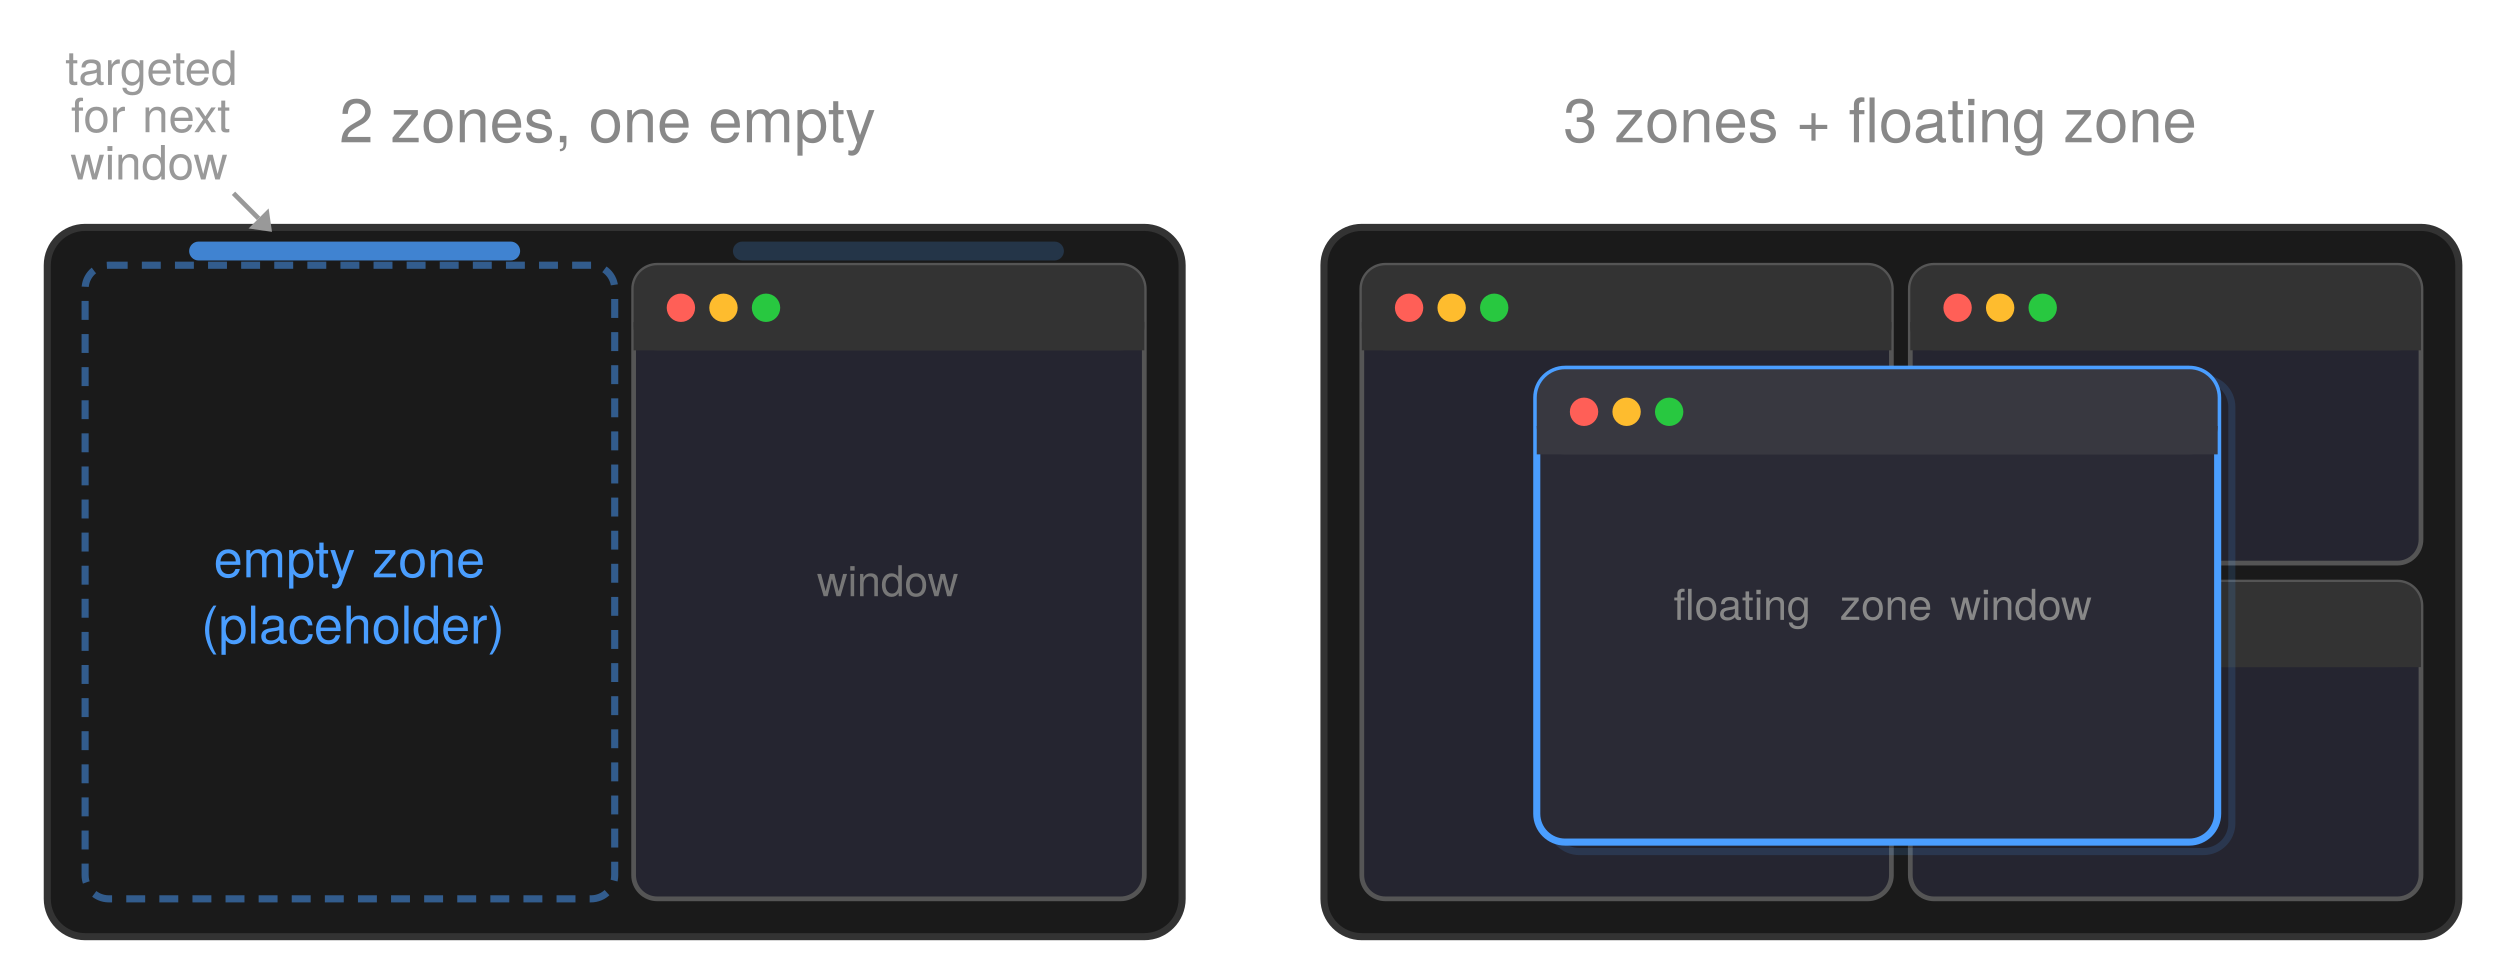
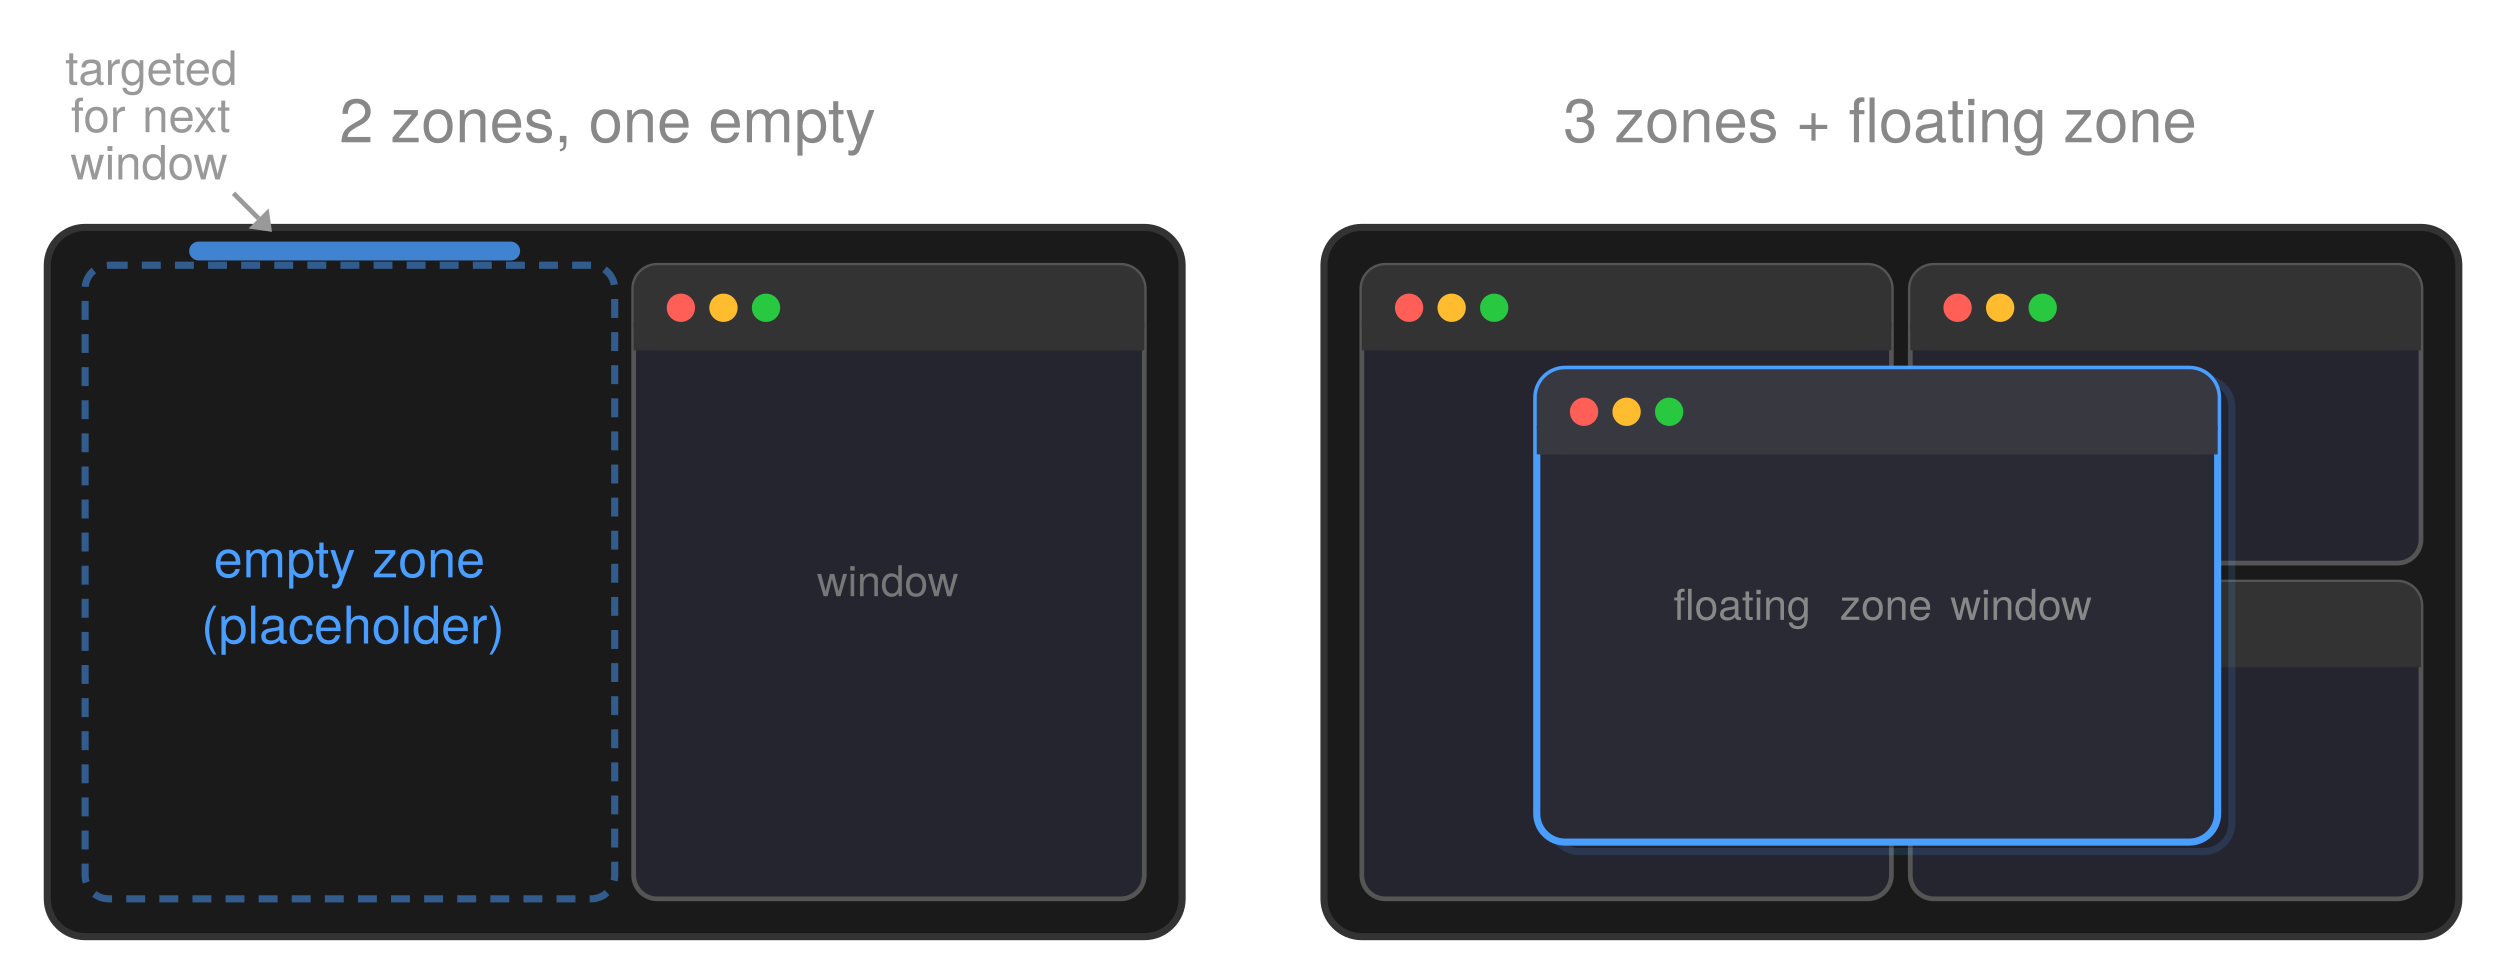
<svg xmlns="http://www.w3.org/2000/svg" id="Layer_1" version="1.1" viewBox="0 0 528.71 206.96">
  <defs>
    <style>
      .st0 {
        font-size: 10px;
      }

-       .st0, .st1, .st2, .st3, .st4, .st5, .st6, .st7, .st8, .st9 {
+       .st0, .st1, .st2, .st3, .st4, .st5, .st6, .st7, .st8 {
        isolation: isolate;
      }

      .st0, .st1, .st2, .st3, .st5 {
        font-family: HelveticaNeue-Medium, 'Helvetica Neue';
        font-weight: 500;
      }

-       .st0, .st10 {
+       .st0, .st9 {
        fill: #999;
      }

      .st1 {
        font-size: 11px;
      }

-       .st1, .st8, .st9 {
+       .st1, .st8 {
        fill: #4a9eff;
      }

      .st2 {
        font-size: 13px;
      }

      .st2, .st3 {
        fill: #888;
      }

-       .st11 {
+       .st10 {
        fill: #2a2a35;
      }

-       .st11, .st12, .st6, .st7 {
+       .st10, .st11, .st6, .st7 {
        stroke-width: 1.5px;
      }

-       .st11, .st6, .st7 {
+       .st10, .st6, .st7 {
        stroke: #4a9eff;
      }

      .st3, .st5 {
        font-size: 9px;
      }

+       .st12 {
+         fill: #febc2e;
+       }
+ 
      .st13 {
-         fill: #febc2e;
+         fill: #383840;
      }

      .st14 {
-         fill: #383840;
+         fill: #ff5f57;
      }

      .st15 {
-         fill: #ff5f57;
-       }
- 
-       .st16 {
        stroke: #999;
      }

-       .st16, .st6 {
+       .st15, .st6 {
        fill: none;
      }

      .st5 {
        fill: #777;
      }

-       .st12 {
+       .st11 {
        stroke: #333;
      }

-       .st12, .st7 {
+       .st11, .st7 {
        fill: #1a1a1a;
      }

-       .st17 {
+       .st16 {
        fill: #252530;
        stroke: #555;
      }

      .st6 {
        opacity: .5;
        stroke-dasharray: 4 3;
      }

      .st7 {
        opacity: .15;
      }

      .st8 {
        opacity: .8;
      }

-       .st9 {
-         opacity: .2;
+       .st17 {
+         fill: #333;
      }

      .st18 {
-         fill: #333;
-       }
- 
-       .st19 {
        fill: #28c840;
      }
    </style>
  </defs>
  <g>
    <g class="st4">
-       <text class="st2" transform="translate(71.76 30.09)">
-         <tspan x="0" y="0">2 zones, one empty</tspan>
-       </text>
-     </g>
-     <rect class="st12" x="10" y="48.09" width="240" height="150" rx="8" ry="8" />
+       <g class="st4">
+         <text class="st2" transform="translate(71.76 30.09)">
+           <tspan x="0" y="0">2 zones, one empty</tspan>
+         </text>
+       </g>
+     </g>
+     <rect class="st11" x="10" y="48.09" width="240" height="150" rx="8" ry="8" />
    <rect class="st6" x="18" y="56.09" width="112" height="134" rx="5" ry="5" />
    <g class="st4">
-       <text class="st1" transform="translate(45.2 122.09)">
-         <tspan x="0" y="0">empty</tspan>
-       </text>
-       <text class="st1" transform="translate(74.97 122.09)">
-         <tspan x="0" y="0"> </tspan>
-       </text>
-       <text class="st1" transform="translate(78.73 122.09)">
-         <tspan x="0" y="0">zone</tspan>
-       </text>
-     </g>
-     <g class="st4">
-       <text class="st1" transform="translate(42.56 136.09)">
-         <tspan x="0" y="0">(placeholder)</tspan>
-       </text>
-     </g>
-     <rect class="st17" x="134" y="56.09" width="108" height="134" rx="5" ry="5" />
-     <rect class="st18" x="134" y="56.09" width="108" height="18" rx="5" ry="5" />
-     <rect class="st18" x="134" y="68.09" width="108" height="6" />
-     <circle class="st15" cx="144" cy="65.09" r="3" />
-     <circle class="st13" cx="153" cy="65.09" r="3" />
-     <circle class="st19" cx="162" cy="65.09" r="3" />
-     <g class="st4">
-       <text class="st5" transform="translate(172.77 126.09)">
-         <tspan x="0" y="0">window</tspan>
-       </text>
+       <g class="st4">
+         <text class="st1" transform="translate(45.2 122.09)">
+           <tspan x="0" y="0">empty</tspan>
+         </text>
+       </g>
+       <g class="st4">
+         <text class="st1" transform="translate(78.73 122.09)">
+           <tspan x="0" y="0">zone</tspan>
+         </text>
+       </g>
+     </g>
+     <g class="st4">
+       <g class="st4">
+         <text class="st1" transform="translate(42.56 136.09)">
+           <tspan x="0" y="0">(placeholder)</tspan>
+         </text>
+       </g>
+     </g>
+     <rect class="st16" x="134" y="56.09" width="108" height="134" rx="5" ry="5" />
+     <rect class="st17" x="134" y="56.09" width="108" height="18" rx="5" ry="5" />
+     <rect class="st17" x="134" y="68.09" width="108" height="6" />
+     <circle class="st14" cx="144" cy="65.09" r="3" />
+     <circle class="st12" cx="153" cy="65.09" r="3" />
+     <circle class="st18" cx="162" cy="65.09" r="3" />
+     <g class="st4">
+       <g class="st4">
+         <text class="st5" transform="translate(172.77 126.09)">
+           <tspan x="0" y="0">window</tspan>
+         </text>
+       </g>
    </g>
    <path class="st8" d="M42,51.09h66c1.1,0,2,.9,2,2h0c0,1.1-.9,2-2,2H42c-1.1,0-2-.9-2-2h0c0-1.1.9-2,2-2Z" />
-     <path class="st9" d="M157,51.09h66c1.1,0,2,.9,2,2h0c0,1.1-.9,2-2,2h-66c-1.1,0-2-.9-2-2h0c0-1.1.9-2,2-2Z" />
  </g>
  <g>
    <g class="st4">
-       <text class="st2" transform="translate(330.59 30.09)">
-         <tspan x="0" y="0">3 zones + floating zone</tspan>
-       </text>
-     </g>
-     <rect class="st12" x="280" y="48.09" width="240" height="150" rx="8" ry="8" />
-     <rect class="st17" x="288" y="56.09" width="112" height="134" rx="5" ry="5" />
-     <rect class="st18" x="288" y="56.09" width="112" height="18" rx="5" ry="5" />
-     <rect class="st18" x="288" y="68.09" width="112" height="6" />
-     <circle class="st15" cx="298" cy="65.09" r="3" />
-     <circle class="st13" cx="307" cy="65.09" r="3" />
-     <circle class="st19" cx="316" cy="65.09" r="3" />
-     <rect class="st17" x="404" y="56.09" width="108" height="63" rx="5" ry="5" />
-     <rect class="st18" x="404" y="56.09" width="108" height="18" rx="5" ry="5" />
-     <rect class="st18" x="404" y="68.09" width="108" height="6" />
-     <circle class="st15" cx="414" cy="65.09" r="3" />
-     <circle class="st13" cx="423" cy="65.09" r="3" />
-     <circle class="st19" cx="432" cy="65.09" r="3" />
-     <rect class="st17" x="404" y="123.09" width="108" height="67" rx="5" ry="5" />
-     <rect class="st18" x="404" y="123.09" width="108" height="18" rx="5" ry="5" />
-     <rect class="st18" x="404" y="135.09" width="108" height="6" />
-     <circle class="st15" cx="414" cy="132.09" r="3" />
-     <circle class="st13" cx="423" cy="132.09" r="3" />
-     <circle class="st19" cx="432" cy="132.09" r="3" />
+       <g class="st4">
+         <text class="st2" transform="translate(330.59 30.09)">
+           <tspan x="0" y="0">3 zones + floating zone</tspan>
+         </text>
+       </g>
+     </g>
+     <rect class="st11" x="280" y="48.09" width="240" height="150" rx="8" ry="8" />
+     <rect class="st16" x="288" y="56.09" width="112" height="134" rx="5" ry="5" />
+     <rect class="st17" x="288" y="56.09" width="112" height="18" rx="5" ry="5" />
+     <rect class="st17" x="288" y="68.09" width="112" height="6" />
+     <circle class="st14" cx="298" cy="65.09" r="3" />
+     <circle class="st12" cx="307" cy="65.09" r="3" />
+     <circle class="st18" cx="316" cy="65.09" r="3" />
+     <rect class="st16" x="404" y="56.09" width="108" height="63" rx="5" ry="5" />
+     <rect class="st17" x="404" y="56.09" width="108" height="18" rx="5" ry="5" />
+     <rect class="st17" x="404" y="68.09" width="108" height="6" />
+     <circle class="st14" cx="414" cy="65.09" r="3" />
+     <circle class="st12" cx="423" cy="65.09" r="3" />
+     <circle class="st18" cx="432" cy="65.09" r="3" />
+     <rect class="st16" x="404" y="123.09" width="108" height="67" rx="5" ry="5" />
+     <rect class="st17" x="404" y="123.09" width="108" height="18" rx="5" ry="5" />
+     <rect class="st17" x="404" y="135.09" width="108" height="6" />
+     <circle class="st14" cx="414" cy="132.09" r="3" />
+     <circle class="st12" cx="423" cy="132.09" r="3" />
+     <circle class="st18" cx="432" cy="132.09" r="3" />
    <rect class="st7" x="328" y="80.09" width="144" height="100" rx="6" ry="6" />
-     <rect class="st11" x="325" y="78.09" width="144" height="100" rx="6" ry="6" />
-     <rect class="st14" x="325" y="78.09" width="144" height="18" rx="6" ry="6" />
-     <rect class="st14" x="325" y="90.09" width="144" height="6" />
-     <circle class="st15" cx="335" cy="87.09" r="3" />
-     <circle class="st13" cx="344" cy="87.09" r="3" />
-     <circle class="st19" cx="353" cy="87.09" r="3" />
-     <g class="st4">
-       <text class="st3" transform="translate(353.93 131.09)">
-         <tspan x="0" y="0">floating</tspan>
-       </text>
-       <text class="st3" transform="translate(386.03 131.09)">
-         <tspan x="0" y="0"> </tspan>
-       </text>
-       <text class="st3" transform="translate(389.1 131.09)">
-         <tspan x="0" y="0">zone</tspan>
-       </text>
-       <text class="st3" transform="translate(407.4 131.09)">
-         <tspan x="0" y="0"> </tspan>
-       </text>
-       <text class="st3" transform="translate(412.48 131.09)">
+     <rect class="st10" x="325" y="78.09" width="144" height="100" rx="6" ry="6" />
+     <rect class="st13" x="325" y="78.09" width="144" height="18" rx="6" ry="6" />
+     <rect class="st13" x="325" y="90.09" width="144" height="6" />
+     <circle class="st14" cx="335" cy="87.09" r="3" />
+     <circle class="st12" cx="344" cy="87.09" r="3" />
+     <circle class="st18" cx="353" cy="87.09" r="3" />
+     <g class="st4">
+       <g class="st4">
+         <text class="st3" transform="translate(353.93 131.09)">
+           <tspan x="0" y="0">floating</tspan>
+         </text>
+       </g>
+       <g class="st4">
+         <text class="st3" transform="translate(389.1 131.09)">
+           <tspan x="0" y="0">zone</tspan>
+         </text>
+       </g>
+       <g class="st4">
+         <text class="st3" transform="translate(412.48 131.09)">
+           <tspan x="0" y="0">window</tspan>
+         </text>
+       </g>
+     </g>
+   </g>
+   <line class="st15" x1="49.38" y1="40.88" x2="54.69" y2="46.2" />
+   <polygon class="st9" points="52.57 48.32 57.52 49.03 56.81 44.08 52.57 48.32" />
+   <g class="st4">
+     <g class="st4">
+       <text class="st0" transform="translate(13.8 17.96)">
+         <tspan x="0" y="0">targeted</tspan>
+       </text>
+     </g>
+     <g class="st4">
+       <text class="st0" transform="translate(14.98 27.96)">
+         <tspan x="0" y="0">for</tspan>
+       </text>
+     </g>
+     <g class="st4">
+       <text class="st0" transform="translate(30.08 27.96)">
+         <tspan x="0" y="0">next</tspan>
+       </text>
+     </g>
+     <g class="st4">
+       <text class="st0" transform="translate(14.91 37.96)">
        <tspan x="0" y="0">window</tspan>
      </text>
    </g>
-   </g>
-   <line class="st16" x1="49.38" y1="40.88" x2="54.69" y2="46.2" />
-   <polygon class="st10" points="52.57 48.32 57.52 49.03 56.81 44.08 52.57 48.32" />
-   <g class="st4">
-     <text class="st0" transform="translate(13.8 17.96)">
-       <tspan x="0" y="0">targeted</tspan>
-     </text>
-     <text class="st0" transform="translate(14.98 27.96)">
-       <tspan x="0" y="0">for</tspan>
-     </text>
-     <text class="st0" transform="translate(26.66 27.96)">
-       <tspan x="0" y="0"> </tspan>
-     </text>
-     <text class="st0" transform="translate(30.08 27.96)">
-       <tspan x="0" y="0">next</tspan>
-     </text>
-     <text class="st0" transform="translate(14.91 37.96)">
-       <tspan x="0" y="0">window</tspan>
-     </text>
  </g>
</svg>
